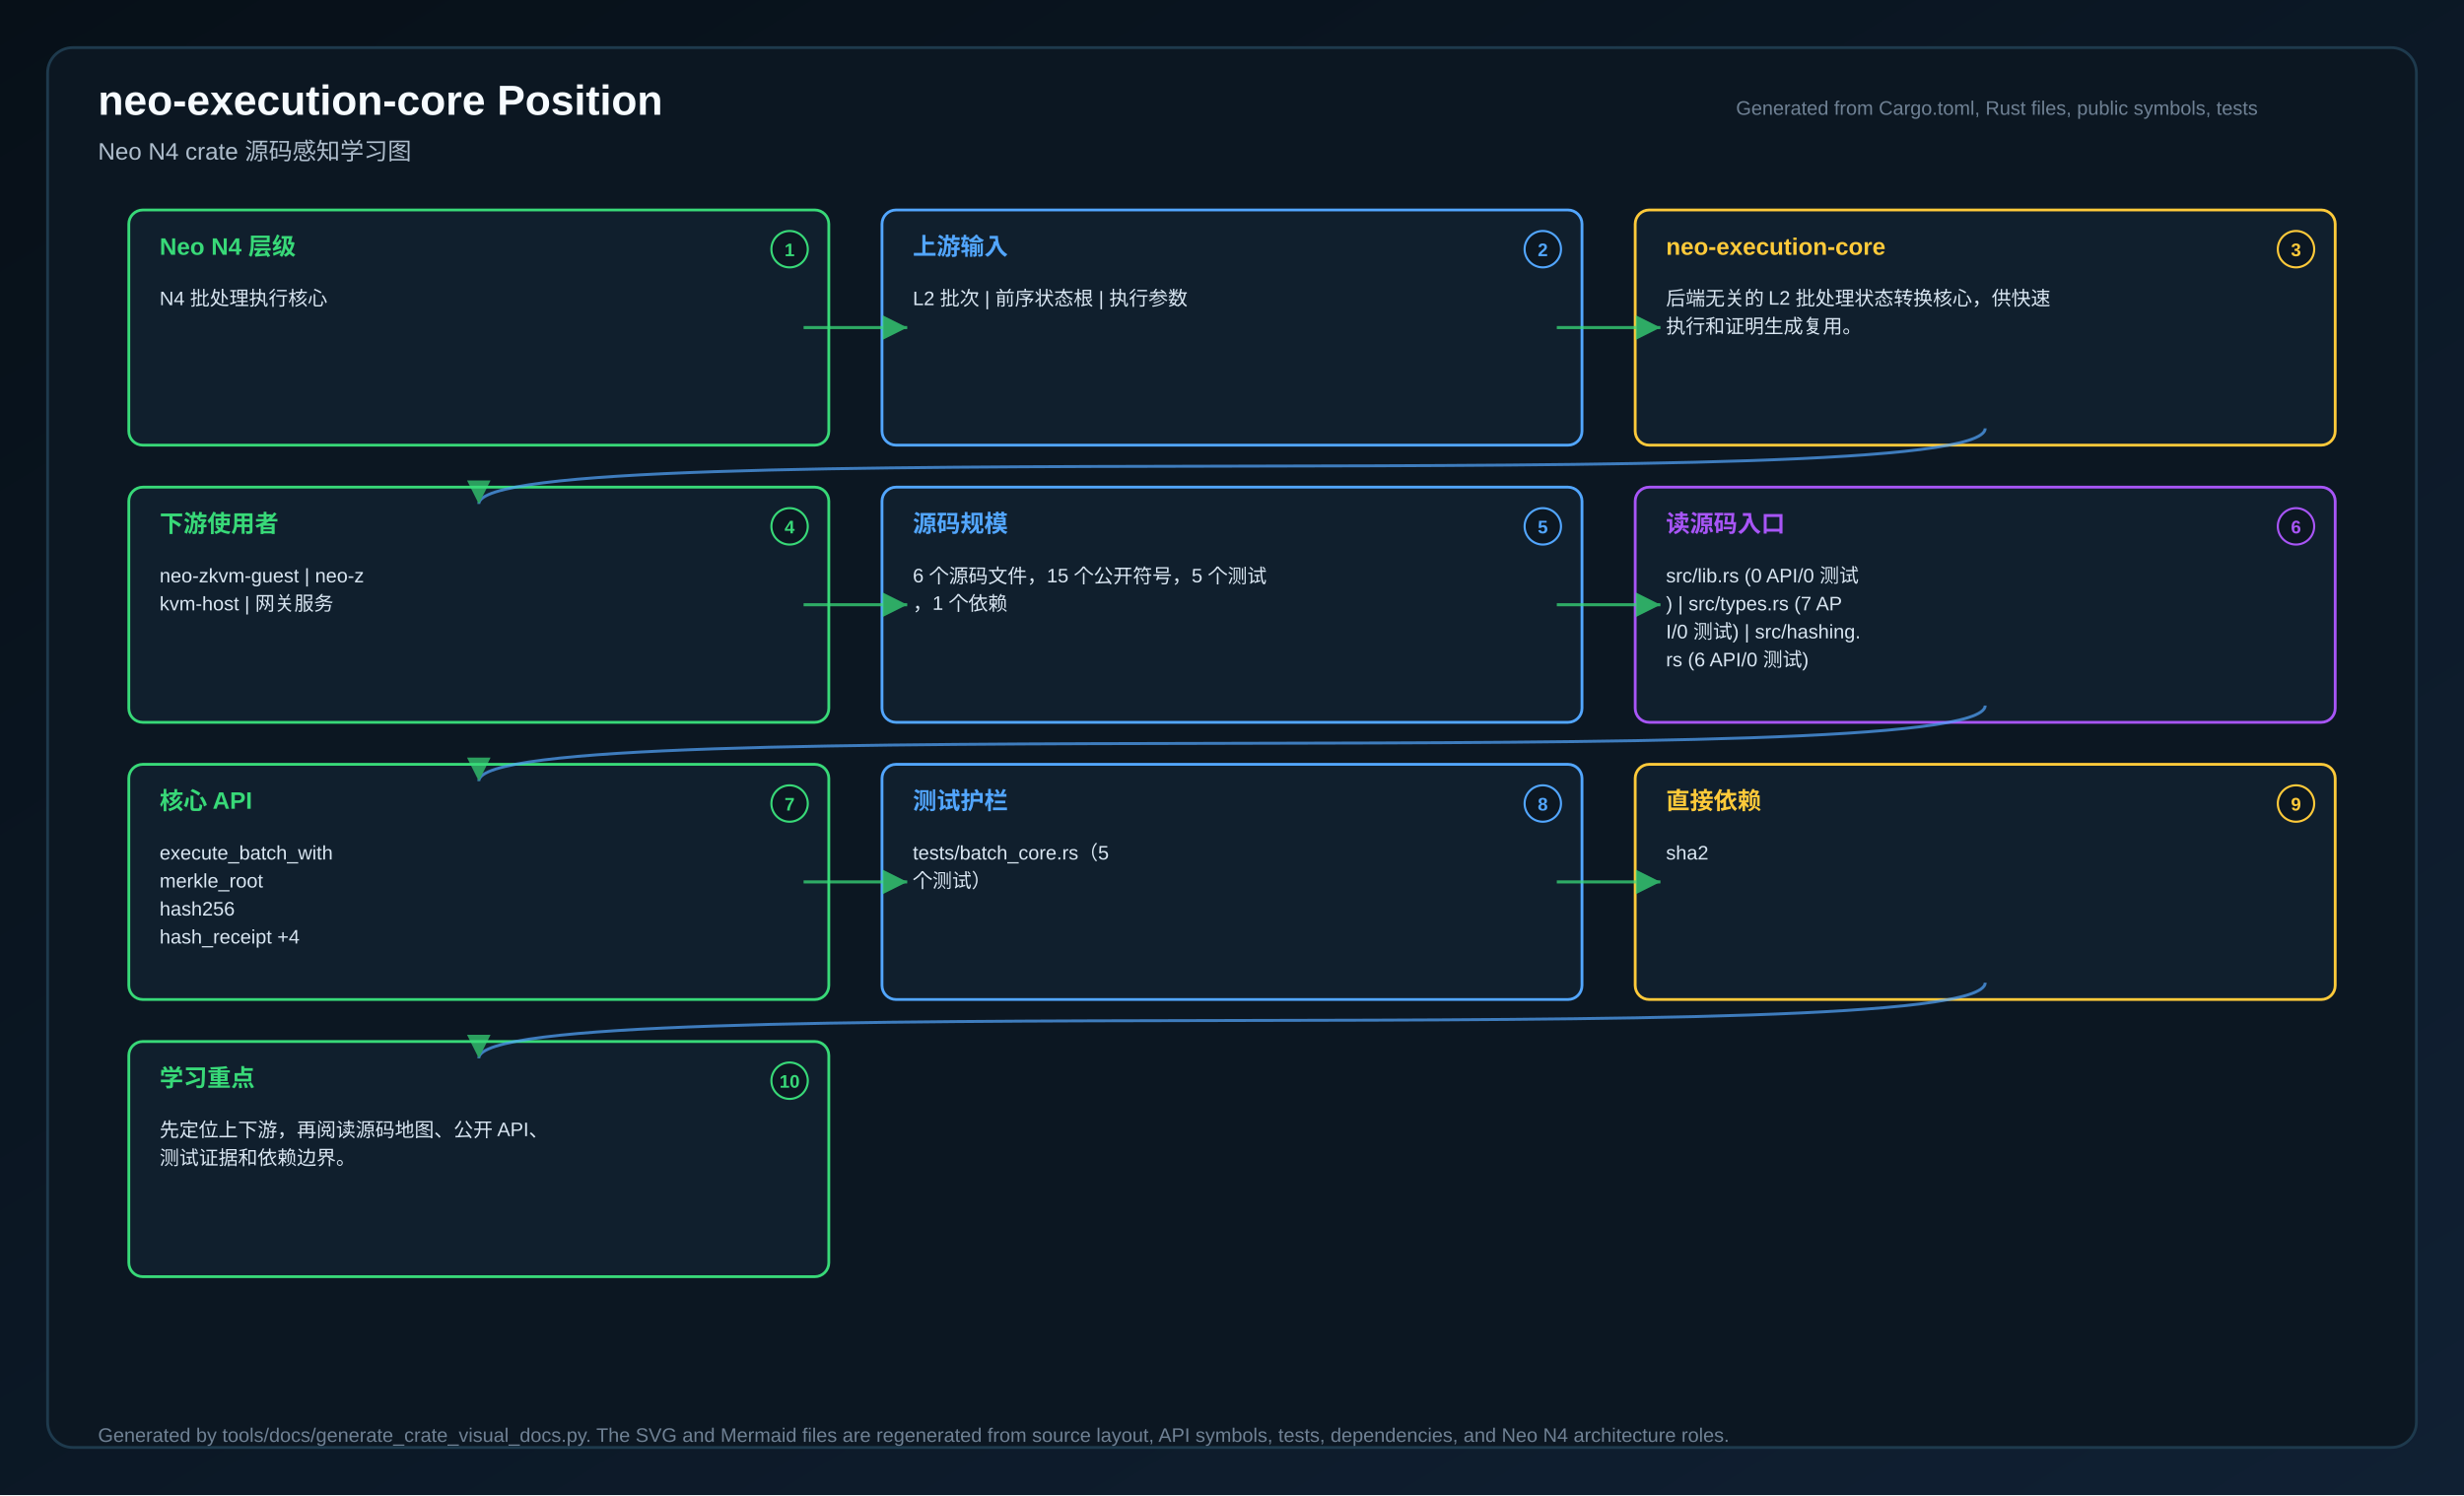
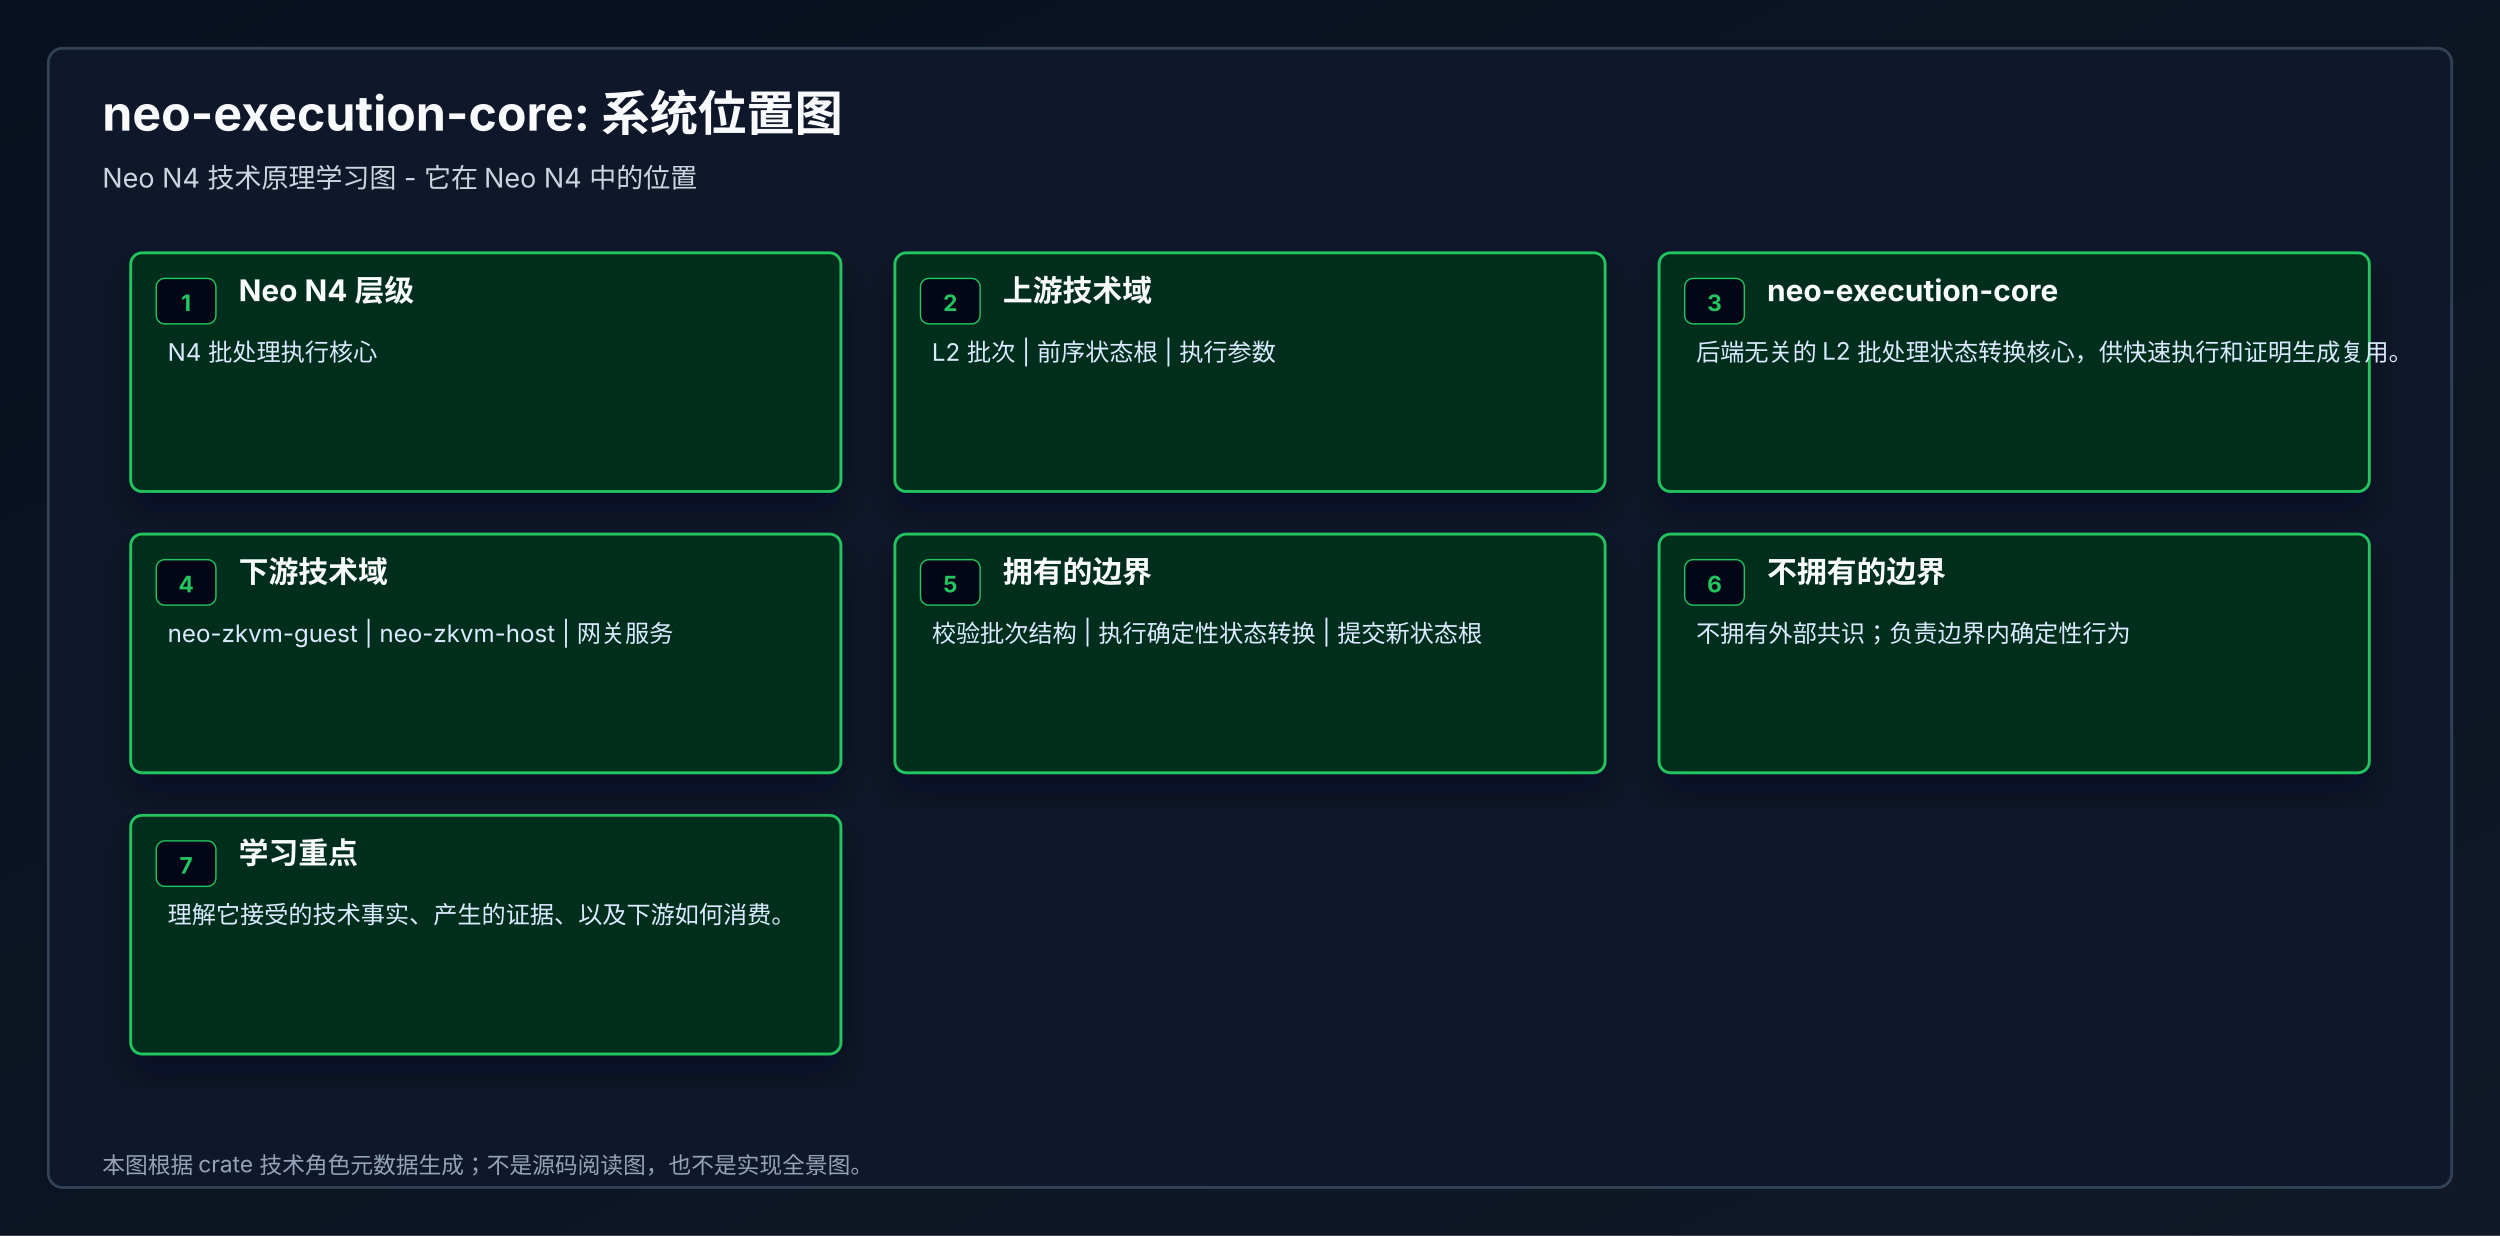
- <svg xmlns="http://www.w3.org/2000/svg" width="1760" height="1068" viewBox="0 0 1760 1068" role="img" aria-label="neo-execution-core Position">
+ <svg xmlns="http://www.w3.org/2000/svg" width="1760" height="870" viewBox="0 0 1760 870" role="img" aria-label="neo-execution-core 系统位置图">
  <defs>
-     <linearGradient id="bg" x1="0" x2="1" y1="0" y2="1">
-       <stop offset="0" stop-color="#071018" />
-       <stop offset="1" stop-color="#102033" />
+     <linearGradient id="bg" x1="0" y1="0" x2="1" y2="1">
+       <stop offset="0%" stop-color="#08111f" />
+       <stop offset="100%" stop-color="#111827" />
    </linearGradient>
-     <marker id="arrow" markerWidth="12" markerHeight="12" refX="10" refY="6" orient="auto">
-       <path d="M2,2 L10,6 L2,10 Z" fill="#38d978" />
-     </marker>
+     <filter id="shadow" x="-15%" y="-15%" width="130%" height="130%">
+       <feDropShadow dx="0" dy="14" stdDeviation="12" flood-color="#020617" flood-opacity="0.42" />
+     </filter>
  </defs>
-   <rect x="0" y="0" width="1760" height="1068" fill="url(#bg)" />
-   <rect x="34" y="34" width="1692" height="1000" rx="18" fill="#0c1722" stroke="#1e3a4d" stroke-width="2" />
-   <text x="70" y="82" fill="#f6fbff" font-size="30" font-family="Segoe UI, Arial, sans-serif" font-weight="700">neo-execution-core Position</text>
-   <text x="70" y="114" fill="#aebdcc" font-size="17" font-family="Segoe UI, Arial, sans-serif">Neo N4 crate 源码感知学习图</text>
-   <text x="1240" y="82" fill="#6f8194" font-size="14" font-family="Segoe UI, Arial, sans-serif">Generated from Cargo.toml, Rust files, public symbols, tests</text>
-   <rect x="92" y="150" width="500" height="168" rx="10" fill="#101f2d" stroke="#38d978" stroke-width="2" />
-   <circle cx="564" cy="178" r="13" fill="#0c1722" stroke="#38d978" stroke-width="1.5" />
-   <text x="564" y="183" text-anchor="middle" fill="#38d978" font-size="13" font-family="Segoe UI, Arial, sans-serif" font-weight="700">1</text>
-   <text x="114" y="182" fill="#38d978" font-size="17" font-family="Segoe UI, Arial, sans-serif" font-weight="700">Neo N4 层级</text>
-   <text x="114" y="218" fill="#d9e6f2" font-size="14" font-family="Segoe UI, Arial, sans-serif">N4 批处理执行核心</text>
-   <rect x="630" y="150" width="500" height="168" rx="10" fill="#101f2d" stroke="#52a6ff" stroke-width="2" />
-   <circle cx="1102" cy="178" r="13" fill="#0c1722" stroke="#52a6ff" stroke-width="1.5" />
-   <text x="1102" y="183" text-anchor="middle" fill="#52a6ff" font-size="13" font-family="Segoe UI, Arial, sans-serif" font-weight="700">2</text>
-   <text x="652" y="182" fill="#52a6ff" font-size="17" font-family="Segoe UI, Arial, sans-serif" font-weight="700">上游输入</text>
-   <text x="652" y="218" fill="#d9e6f2" font-size="14" font-family="Segoe UI, Arial, sans-serif">L2 批次 | 前序状态根 | 执行参数</text>
-   <rect x="1168" y="150" width="500" height="168" rx="10" fill="#101f2d" stroke="#ffca3a" stroke-width="2" />
-   <circle cx="1640" cy="178" r="13" fill="#0c1722" stroke="#ffca3a" stroke-width="1.5" />
-   <text x="1640" y="183" text-anchor="middle" fill="#ffca3a" font-size="13" font-family="Segoe UI, Arial, sans-serif" font-weight="700">3</text>
-   <text x="1190" y="182" fill="#ffca3a" font-size="17" font-family="Segoe UI, Arial, sans-serif" font-weight="700">neo-execution-core</text>
-   <text x="1190" y="218" fill="#d9e6f2" font-size="14" font-family="Segoe UI, Arial, sans-serif">后端无关的 L2 批处理状态转换核心，供快速</text>
-   <text x="1190" y="238" fill="#d9e6f2" font-size="14" font-family="Segoe UI, Arial, sans-serif">执行和证明生成复用。</text>
-   <rect x="92" y="348" width="500" height="168" rx="10" fill="#101f2d" stroke="#38d978" stroke-width="2" />
-   <circle cx="564" cy="376" r="13" fill="#0c1722" stroke="#38d978" stroke-width="1.5" />
-   <text x="564" y="381" text-anchor="middle" fill="#38d978" font-size="13" font-family="Segoe UI, Arial, sans-serif" font-weight="700">4</text>
-   <text x="114" y="380" fill="#38d978" font-size="17" font-family="Segoe UI, Arial, sans-serif" font-weight="700">下游使用者</text>
-   <text x="114" y="416" fill="#d9e6f2" font-size="14" font-family="Segoe UI, Arial, sans-serif">neo-zkvm-guest | neo-z</text>
-   <text x="114" y="436" fill="#d9e6f2" font-size="14" font-family="Segoe UI, Arial, sans-serif">kvm-host | 网关服务</text>
-   <rect x="630" y="348" width="500" height="168" rx="10" fill="#101f2d" stroke="#52a6ff" stroke-width="2" />
-   <circle cx="1102" cy="376" r="13" fill="#0c1722" stroke="#52a6ff" stroke-width="1.5" />
-   <text x="1102" y="381" text-anchor="middle" fill="#52a6ff" font-size="13" font-family="Segoe UI, Arial, sans-serif" font-weight="700">5</text>
-   <text x="652" y="380" fill="#52a6ff" font-size="17" font-family="Segoe UI, Arial, sans-serif" font-weight="700">源码规模</text>
-   <text x="652" y="416" fill="#d9e6f2" font-size="14" font-family="Segoe UI, Arial, sans-serif">6 个源码文件，15 个公开符号，5 个测试</text>
-   <text x="652" y="436" fill="#d9e6f2" font-size="14" font-family="Segoe UI, Arial, sans-serif">，1 个依赖</text>
-   <rect x="1168" y="348" width="500" height="168" rx="10" fill="#101f2d" stroke="#a855f7" stroke-width="2" />
-   <circle cx="1640" cy="376" r="13" fill="#0c1722" stroke="#a855f7" stroke-width="1.5" />
-   <text x="1640" y="381" text-anchor="middle" fill="#a855f7" font-size="13" font-family="Segoe UI, Arial, sans-serif" font-weight="700">6</text>
-   <text x="1190" y="380" fill="#a855f7" font-size="17" font-family="Segoe UI, Arial, sans-serif" font-weight="700">读源码入口</text>
-   <text x="1190" y="416" fill="#d9e6f2" font-size="14" font-family="Segoe UI, Arial, sans-serif">src/lib.rs (0 API/0 测试</text>
-   <text x="1190" y="436" fill="#d9e6f2" font-size="14" font-family="Segoe UI, Arial, sans-serif">) | src/types.rs (7 AP</text>
-   <text x="1190" y="456" fill="#d9e6f2" font-size="14" font-family="Segoe UI, Arial, sans-serif">I/0 测试) | src/hashing.</text>
-   <text x="1190" y="476" fill="#d9e6f2" font-size="14" font-family="Segoe UI, Arial, sans-serif">rs (6 API/0 测试)</text>
-   <rect x="92" y="546" width="500" height="168" rx="10" fill="#101f2d" stroke="#38d978" stroke-width="2" />
-   <circle cx="564" cy="574" r="13" fill="#0c1722" stroke="#38d978" stroke-width="1.5" />
-   <text x="564" y="579" text-anchor="middle" fill="#38d978" font-size="13" font-family="Segoe UI, Arial, sans-serif" font-weight="700">7</text>
-   <text x="114" y="578" fill="#38d978" font-size="17" font-family="Segoe UI, Arial, sans-serif" font-weight="700">核心 API</text>
-   <text x="114" y="614" fill="#d9e6f2" font-size="14" font-family="Segoe UI, Arial, sans-serif">execute_batch_with</text>
-   <text x="114" y="634" fill="#d9e6f2" font-size="14" font-family="Segoe UI, Arial, sans-serif">merkle_root</text>
-   <text x="114" y="654" fill="#d9e6f2" font-size="14" font-family="Segoe UI, Arial, sans-serif">hash256</text>
-   <text x="114" y="674" fill="#d9e6f2" font-size="14" font-family="Segoe UI, Arial, sans-serif">hash_receipt +4</text>
-   <rect x="630" y="546" width="500" height="168" rx="10" fill="#101f2d" stroke="#52a6ff" stroke-width="2" />
-   <circle cx="1102" cy="574" r="13" fill="#0c1722" stroke="#52a6ff" stroke-width="1.5" />
-   <text x="1102" y="579" text-anchor="middle" fill="#52a6ff" font-size="13" font-family="Segoe UI, Arial, sans-serif" font-weight="700">8</text>
-   <text x="652" y="578" fill="#52a6ff" font-size="17" font-family="Segoe UI, Arial, sans-serif" font-weight="700">测试护栏</text>
-   <text x="652" y="614" fill="#d9e6f2" font-size="14" font-family="Segoe UI, Arial, sans-serif">tests/batch_core.rs（5 </text>
-   <text x="652" y="634" fill="#d9e6f2" font-size="14" font-family="Segoe UI, Arial, sans-serif">个测试）</text>
-   <rect x="1168" y="546" width="500" height="168" rx="10" fill="#101f2d" stroke="#ffca3a" stroke-width="2" />
-   <circle cx="1640" cy="574" r="13" fill="#0c1722" stroke="#ffca3a" stroke-width="1.5" />
-   <text x="1640" y="579" text-anchor="middle" fill="#ffca3a" font-size="13" font-family="Segoe UI, Arial, sans-serif" font-weight="700">9</text>
-   <text x="1190" y="578" fill="#ffca3a" font-size="17" font-family="Segoe UI, Arial, sans-serif" font-weight="700">直接依赖</text>
-   <text x="1190" y="614" fill="#d9e6f2" font-size="14" font-family="Segoe UI, Arial, sans-serif">sha2</text>
-   <rect x="92" y="744" width="500" height="168" rx="10" fill="#101f2d" stroke="#38d978" stroke-width="2" />
-   <circle cx="564" cy="772" r="13" fill="#0c1722" stroke="#38d978" stroke-width="1.5" />
-   <text x="564" y="777" text-anchor="middle" fill="#38d978" font-size="13" font-family="Segoe UI, Arial, sans-serif" font-weight="700">10</text>
-   <text x="114" y="776" fill="#38d978" font-size="17" font-family="Segoe UI, Arial, sans-serif" font-weight="700">学习重点</text>
-   <text x="114" y="812" fill="#d9e6f2" font-size="14" font-family="Segoe UI, Arial, sans-serif">先定位上下游，再阅读源码地图、公开 API、</text>
-   <text x="114" y="832" fill="#d9e6f2" font-size="14" font-family="Segoe UI, Arial, sans-serif">测试证据和依赖边界。</text>
-   <line x1="574" y1="234" x2="648" y2="234" stroke="#38d978" stroke-width="2.2" marker-end="url(#arrow)" opacity="0.75" />
-   <line x1="1112" y1="234" x2="1186" y2="234" stroke="#38d978" stroke-width="2.2" marker-end="url(#arrow)" opacity="0.75" />
-   <line x1="574" y1="432" x2="648" y2="432" stroke="#38d978" stroke-width="2.2" marker-end="url(#arrow)" opacity="0.75" />
-   <line x1="1112" y1="432" x2="1186" y2="432" stroke="#38d978" stroke-width="2.2" marker-end="url(#arrow)" opacity="0.75" />
-   <line x1="574" y1="630" x2="648" y2="630" stroke="#38d978" stroke-width="2.2" marker-end="url(#arrow)" opacity="0.75" />
-   <line x1="1112" y1="630" x2="1186" y2="630" stroke="#38d978" stroke-width="2.2" marker-end="url(#arrow)" opacity="0.75" />
-   <path d="M1418 306 C1418 358, 342 308, 342 360" stroke="#52a6ff" stroke-width="2.1" fill="none" marker-end="url(#arrow)" opacity="0.7" />
-   <path d="M1418 504 C1418 556, 342 506, 342 558" stroke="#52a6ff" stroke-width="2.1" fill="none" marker-end="url(#arrow)" opacity="0.7" />
-   <path d="M1418 702 C1418 754, 342 704, 342 756" stroke="#52a6ff" stroke-width="2.1" fill="none" marker-end="url(#arrow)" opacity="0.7" />
-   <text x="70" y="1030" fill="#6f8194" font-size="14" font-family="Segoe UI, Arial, sans-serif">Generated by tools/docs/generate_crate_visual_docs.py. The SVG and Mermaid files are regenerated from source layout, API symbols, tests, dependencies, and Neo N4 architecture roles.</text>
+   <rect width="1760" height="100%" fill="url(#bg)" />
+   <rect x="34" y="34" width="1692" height="802" rx="10" fill="#0f172a" stroke="#334155" stroke-width="2" />
+   <text x="72" y="92" fill="#f8fafc" font-family="Inter,Segoe UI,Arial,sans-serif" font-size="34" font-weight="700">neo-execution-core: 系统位置图</text>
+   <text x="72" y="132" fill="#cbd5e1" font-family="Inter,Segoe UI,Arial,sans-serif" font-size="19">Neo N4 技术原理学习图 - 它在 Neo N4 中的位置</text>
+   <rect x="92" y="178" width="500" height="168" rx="8" fill="#052e1a" stroke="#22c55e" stroke-width="2" filter="url(#shadow)" />
+   <rect x="110" y="196" width="42" height="32" rx="6" fill="#020617" stroke="#22c55e" stroke-width="1" />
+   <text x="131" y="219" text-anchor="middle" fill="#22c55e" font-family="Inter,Segoe UI,Arial,sans-serif" font-size="16" font-weight="700">1</text>
+   <text x="168" y="212" fill="#f8fafc" font-family="Inter,Segoe UI,Arial,sans-serif" font-size="21" font-weight="700">Neo N4 层级</text>
+   <text x="118" y="254" fill="#dbeafe" font-family="Inter,Segoe UI,Arial,sans-serif" font-size="17">N4 批处理执行核心</text>
+   <rect x="630" y="178" width="500" height="168" rx="8" fill="#052e1a" stroke="#22c55e" stroke-width="2" filter="url(#shadow)" />
+   <rect x="648" y="196" width="42" height="32" rx="6" fill="#020617" stroke="#22c55e" stroke-width="1" />
+   <text x="669" y="219" text-anchor="middle" fill="#22c55e" font-family="Inter,Segoe UI,Arial,sans-serif" font-size="16" font-weight="700">2</text>
+   <text x="706" y="212" fill="#f8fafc" font-family="Inter,Segoe UI,Arial,sans-serif" font-size="21" font-weight="700">上游技术域</text>
+   <text x="656" y="254" fill="#dbeafe" font-family="Inter,Segoe UI,Arial,sans-serif" font-size="17">L2 批次 | 前序状态根 | 执行参数</text>
+   <rect x="1168" y="178" width="500" height="168" rx="8" fill="#052e1a" stroke="#22c55e" stroke-width="2" filter="url(#shadow)" />
+   <rect x="1186" y="196" width="42" height="32" rx="6" fill="#020617" stroke="#22c55e" stroke-width="1" />
+   <text x="1207" y="219" text-anchor="middle" fill="#22c55e" font-family="Inter,Segoe UI,Arial,sans-serif" font-size="16" font-weight="700">3</text>
+   <text x="1244" y="212" fill="#f8fafc" font-family="Inter,Segoe UI,Arial,sans-serif" font-size="21" font-weight="700">neo-execution-core</text>
+   <text x="1194" y="254" fill="#dbeafe" font-family="Inter,Segoe UI,Arial,sans-serif" font-size="17">后端无关的 L2 批处理状态转换核心，供快速执行和证明生成复用。</text>
+   <rect x="92" y="376" width="500" height="168" rx="8" fill="#052e1a" stroke="#22c55e" stroke-width="2" filter="url(#shadow)" />
+   <rect x="110" y="394" width="42" height="32" rx="6" fill="#020617" stroke="#22c55e" stroke-width="1" />
+   <text x="131" y="417" text-anchor="middle" fill="#22c55e" font-family="Inter,Segoe UI,Arial,sans-serif" font-size="16" font-weight="700">4</text>
+   <text x="168" y="410" fill="#f8fafc" font-family="Inter,Segoe UI,Arial,sans-serif" font-size="21" font-weight="700">下游技术域</text>
+   <text x="118" y="452" fill="#dbeafe" font-family="Inter,Segoe UI,Arial,sans-serif" font-size="17">neo-zkvm-guest | neo-zkvm-host | 网关服务</text>
+   <rect x="630" y="376" width="500" height="168" rx="8" fill="#052e1a" stroke="#22c55e" stroke-width="2" filter="url(#shadow)" />
+   <rect x="648" y="394" width="42" height="32" rx="6" fill="#020617" stroke="#22c55e" stroke-width="1" />
+   <text x="669" y="417" text-anchor="middle" fill="#22c55e" font-family="Inter,Segoe UI,Arial,sans-serif" font-size="16" font-weight="700">5</text>
+   <text x="706" y="410" fill="#f8fafc" font-family="Inter,Segoe UI,Arial,sans-serif" font-size="21" font-weight="700">拥有的边界</text>
+   <text x="656" y="452" fill="#dbeafe" font-family="Inter,Segoe UI,Arial,sans-serif" font-size="17">校验批次结构 | 执行确定性状态转换 | 提交新状态根</text>
+   <rect x="1168" y="376" width="500" height="168" rx="8" fill="#052e1a" stroke="#22c55e" stroke-width="2" filter="url(#shadow)" />
+   <rect x="1186" y="394" width="42" height="32" rx="6" fill="#020617" stroke="#22c55e" stroke-width="1" />
+   <text x="1207" y="417" text-anchor="middle" fill="#22c55e" font-family="Inter,Segoe UI,Arial,sans-serif" font-size="16" font-weight="700">6</text>
+   <text x="1244" y="410" fill="#f8fafc" font-family="Inter,Segoe UI,Arial,sans-serif" font-size="21" font-weight="700">不拥有的边界</text>
+   <text x="1194" y="452" fill="#dbeafe" font-family="Inter,Segoe UI,Arial,sans-serif" font-size="17">不拥有外部共识；负责边界内确定性行为</text>
+   <rect x="92" y="574" width="500" height="168" rx="8" fill="#052e1a" stroke="#22c55e" stroke-width="2" filter="url(#shadow)" />
+   <rect x="110" y="592" width="42" height="32" rx="6" fill="#020617" stroke="#22c55e" stroke-width="1" />
+   <text x="131" y="615" text-anchor="middle" fill="#22c55e" font-family="Inter,Segoe UI,Arial,sans-serif" font-size="16" font-weight="700">7</text>
+   <text x="168" y="608" fill="#f8fafc" font-family="Inter,Segoe UI,Arial,sans-serif" font-size="21" font-weight="700">学习重点</text>
+   <text x="118" y="650" fill="#dbeafe" font-family="Inter,Segoe UI,Arial,sans-serif" font-size="17">理解它接受的技术事实、产生的证据、以及下游如何消费。</text>
+   <text x="72" y="826" fill="#94a3b8" font-family="Inter,Segoe UI,Arial,sans-serif" font-size="16">本图根据 crate 技术角色元数据生成；不是源码阅读图，也不是实现全景图。</text>
</svg>
